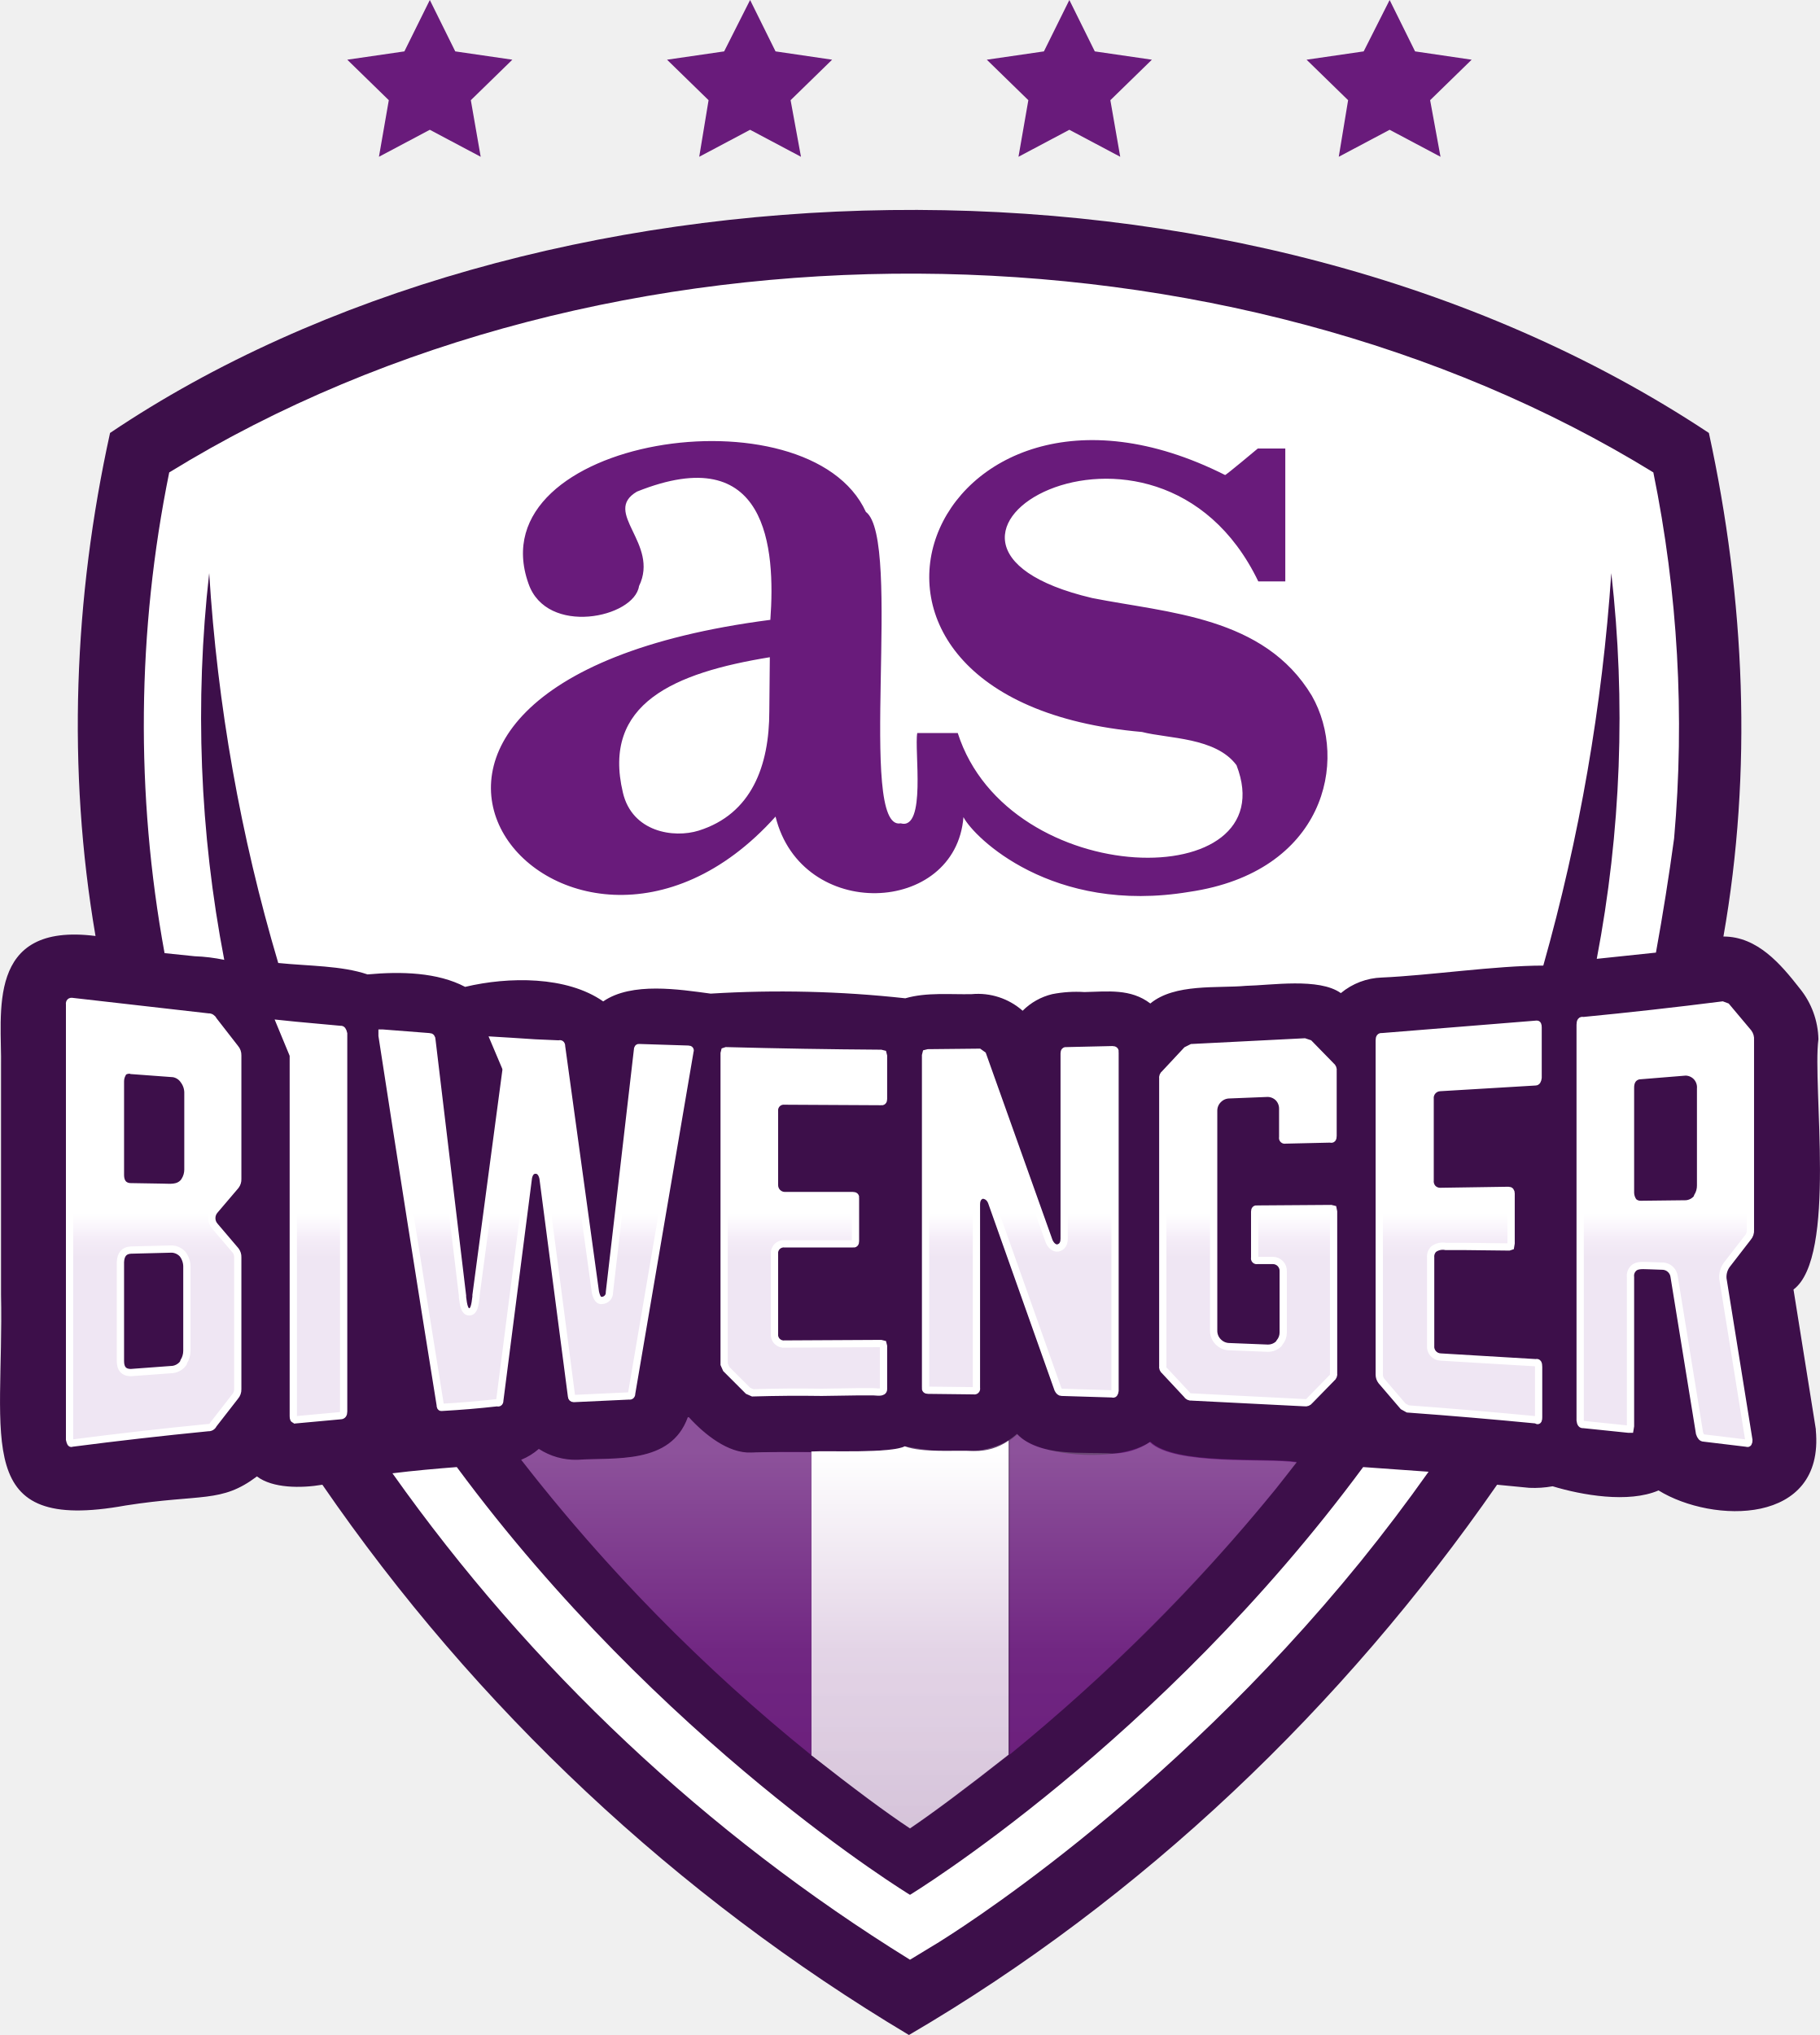
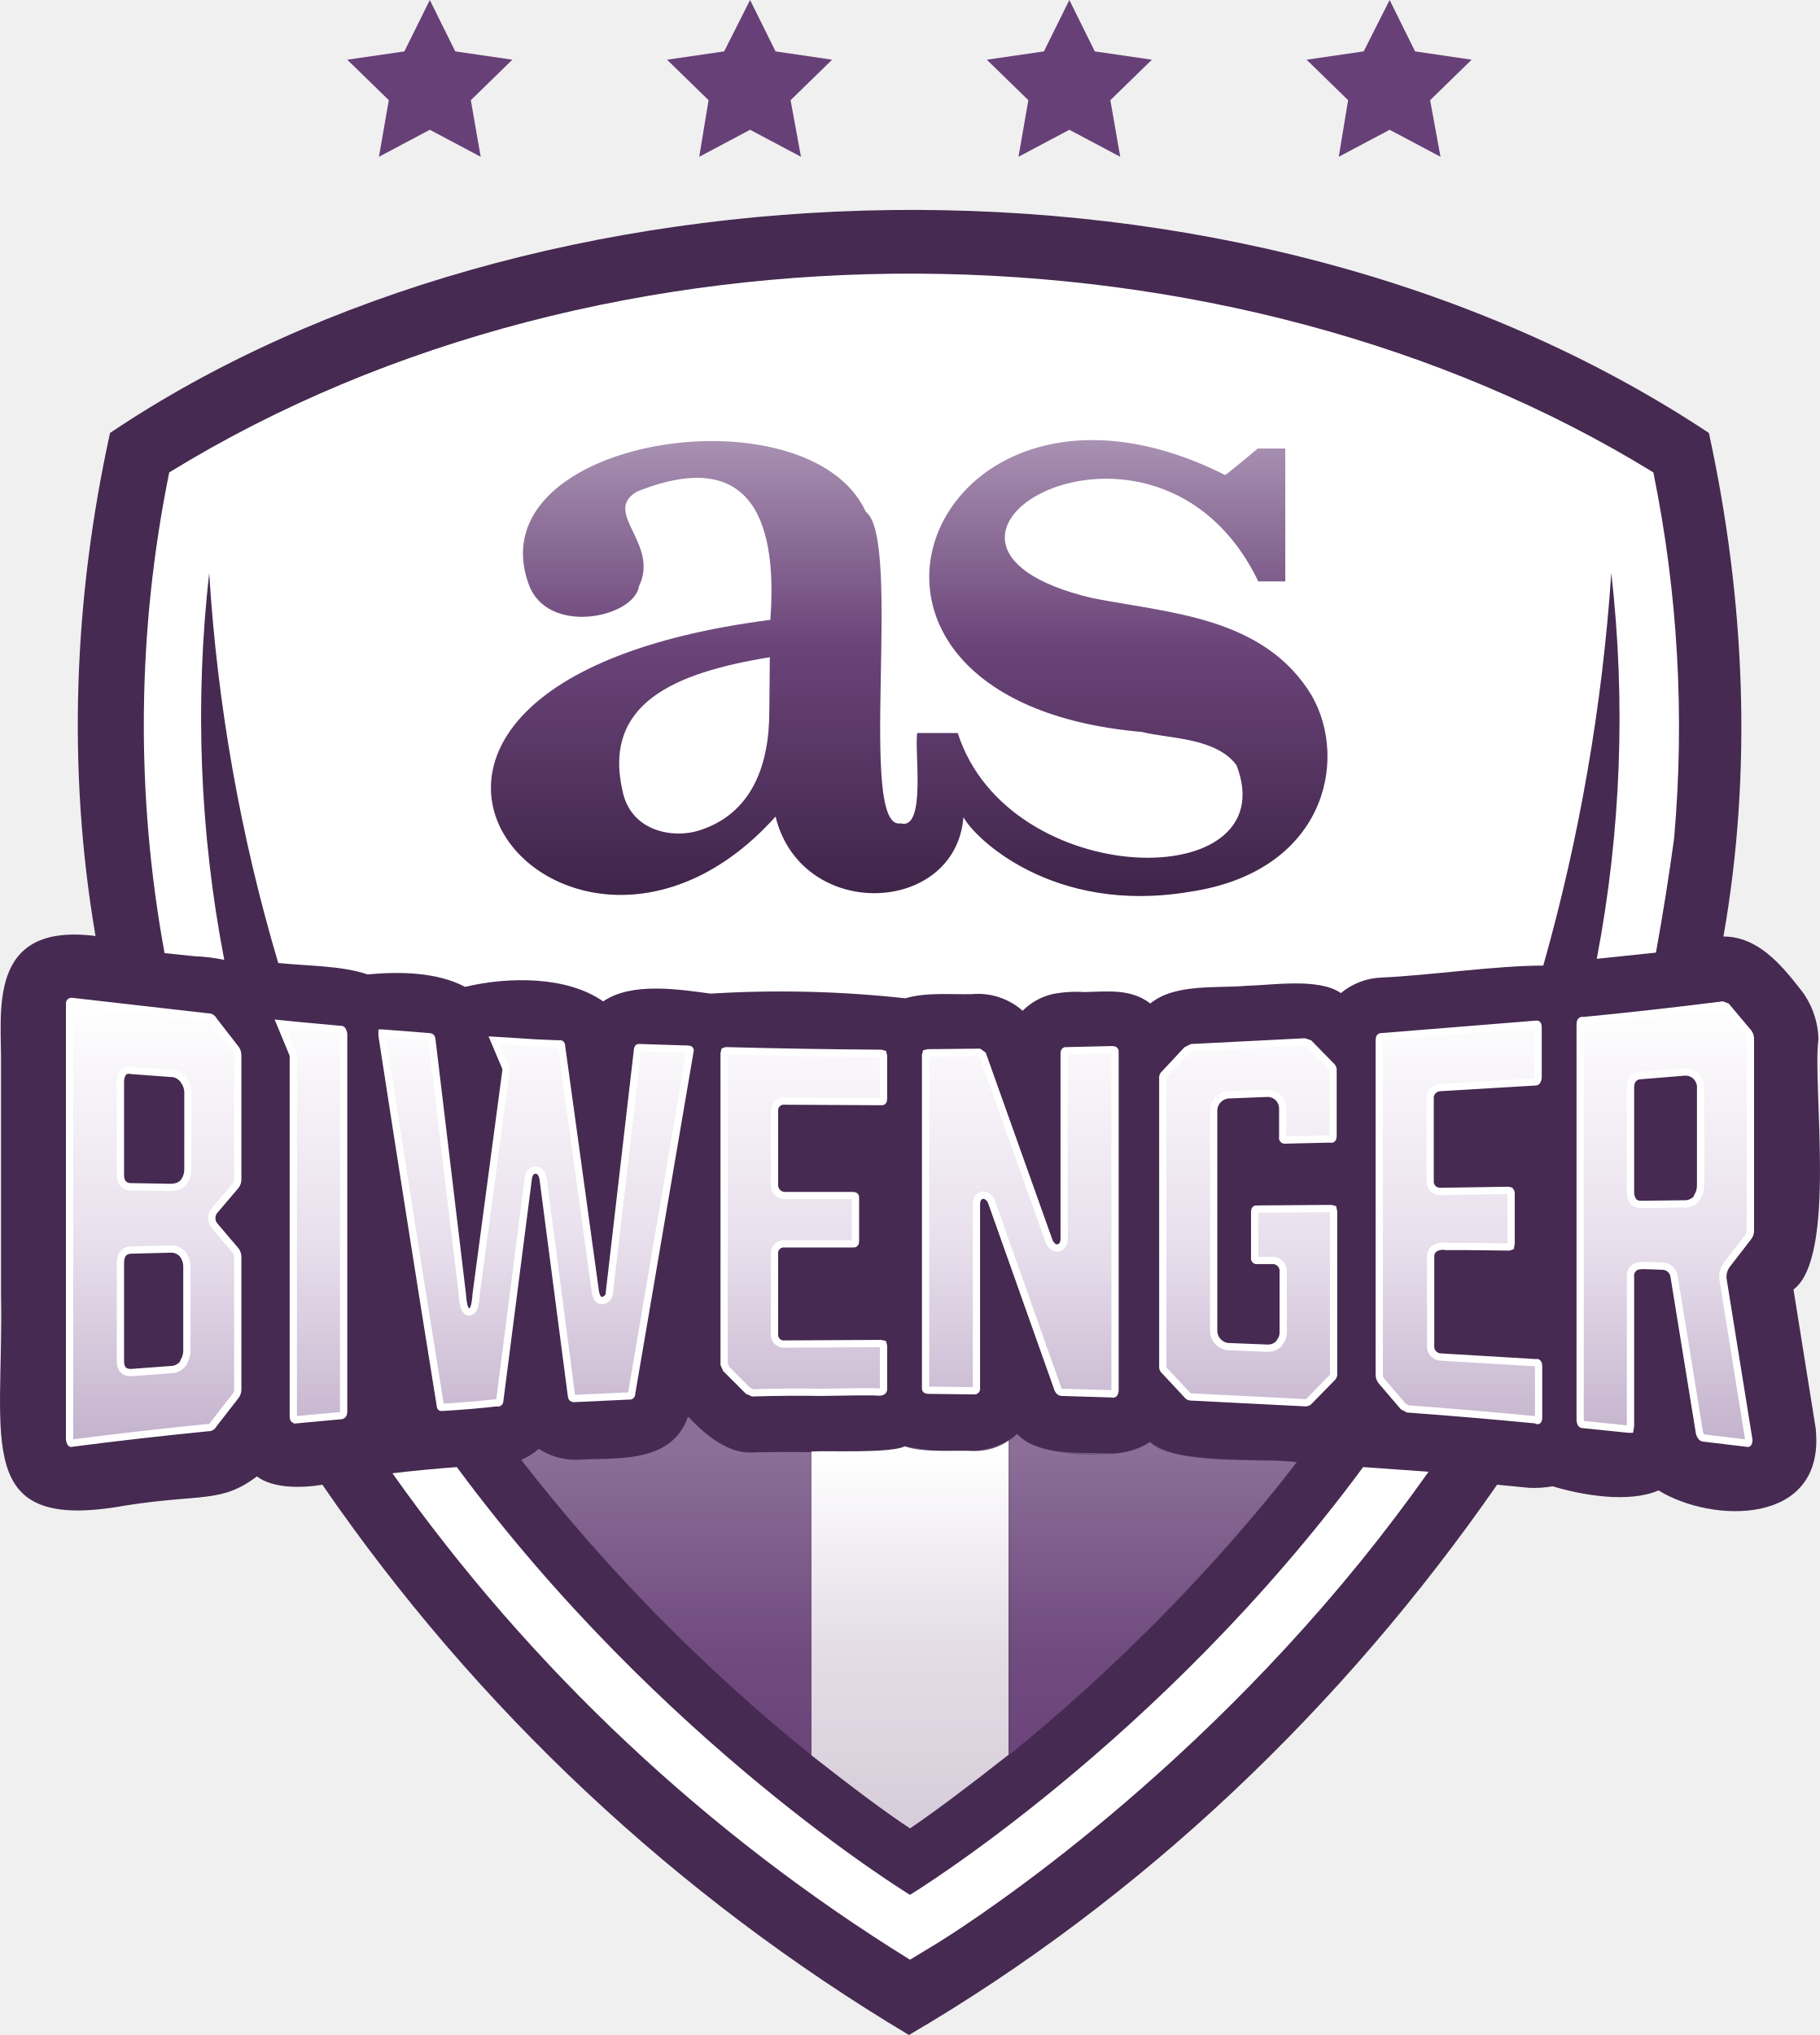
<svg xmlns="http://www.w3.org/2000/svg" viewBox="0 0 350.6 392">
  <defs>
    <linearGradient id="biw-a" x1="175.2" x2="175.2" y1="112.2" y2="17.3" gradientTransform="matrix(1 0 0 -1 0 394.8)" gradientUnits="userSpaceOnUse">
      <stop offset="0" stop-color="#fff" />
      <stop offset="1" stop-color="#ffffff" />
    </linearGradient>
    <linearGradient id="biw-b" x1="175.4" x2="175.4" y1="200.1" y2="342.1" gradientTransform="matrix(1 0 0 -1 0 394.8)" gradientUnits="userSpaceOnUse">
      <stop offset="0" stop-color="#ffffff" />
      <stop offset=".1" stop-color="#ffffff" />
      <stop offset=".2" stop-color="#ffffff" />
      <stop offset=".3" stop-color="#ffffff" />
      <stop offset=".5" stop-color="#ffffff" />
      <stop offset="1" stop-color="#fff" />
    </linearGradient>
    <linearGradient id="biw-c" x1="174.9" x2="174.9" y1="18.4" y2="115.1" gradientTransform="matrix(1 0 0 -1 0 394.8)" gradientUnits="userSpaceOnUse">
-       <stop offset="0" stop-color="#3d0f4a" />
-       <stop offset=".2" stop-color="#5c186c" stop-opacity=".9" />
-       <stop offset=".6" stop-color="#8a4a97" stop-opacity=".8" />
+       <stop offset="0" stop-color="#462a51" />
+       <stop offset=".2" stop-color="#5e3a6c" stop-opacity=".9" />
+       <stop offset=".6" stop-color="#8a6d96" stop-opacity=".8" />
      <stop offset="1" stop-color="#fff" stop-opacity=".8" />
    </linearGradient>
    <linearGradient id="biw-d" x1="175.1" x2="175.1" y1="116.76" y2="201.91" gradientTransform="matrix(1 0 0 -1 0 394.8)" gradientUnits="userSpaceOnUse">
-       <stop offset="0" stop-color="#efe6f3" />
-       <stop offset=".27" stop-color="#efe6f3" />
-       <stop offset=".31" stop-color="#efe6f3" />
-       <stop offset=".42" stop-color="#efe6f3" />
-       <stop offset=".46" stop-color="#f4ecf7" />
-       <stop offset=".49" stop-color="#faf6fc" />
-       <stop offset=".52" stop-color="#ffffff" />
-       <stop offset=".53" stop-color="#fff" />
+       <stop offset="0" stop-color="#c3b2cc" />
+       <stop offset=".45" stop-color="#e8dfec" />
+       <stop offset="1" stop-color="#ffffff" />
+     </linearGradient>
+     <linearGradient id="biw-e" x1="0" y1="0" x2="0" y2="1">
+       <stop offset="0" stop-color="#a992b3" />
+       <stop offset=".45" stop-color="#6b4479" />
+       <stop offset="1" stop-color="#3f2449" />
    </linearGradient>
  </defs>
-   <path fill="#3d0f4a" d="M346.7 190.4c-3.6-4.6-8.1-10-14.7-10 5.6-31.7 4.2-64.9-2.8-97-90.7-60.1-227.2-54.4-308 0-7 31.8-8.3 64.8-2.8 96.9-21.3-2.7-18 15-18.2 25.2v43.9c.6 28.1-5.8 46 24 40.6 14.7-2.3 18.4-.4 25.3-5.6 3 2.3 8.5 2.3 12.6 1.6a363 363 0 0 0 113 106c45-26.3 83.6-63.2 113.3-106l6.2.6a20 20 0 0 0 4.5-.3c5.6 1.7 14.6 3.3 20.4.8 10.4 6.4 32 6.8 30.3-11.6v-.2l-4.3-26.9c8.4-6.3 3.6-39.3 4.8-48.2a16 16 0 0 0-3.6-9.8" />
+   <path fill="#462a51" d="M346.7 190.4c-3.6-4.6-8.1-10-14.7-10 5.6-31.7 4.2-64.9-2.8-97-90.7-60.1-227.2-54.4-308 0-7 31.8-8.3 64.8-2.8 96.9-21.3-2.7-18 15-18.2 25.2v43.9c.6 28.1-5.8 46 24 40.6 14.7-2.3 18.4-.4 25.3-5.6 3 2.3 8.5 2.3 12.6 1.6a363 363 0 0 0 113 106c45-26.3 83.6-63.2 113.3-106l6.2.6a20 20 0 0 0 4.5-.3c5.6 1.7 14.6 3.3 20.4.8 10.4 6.4 32 6.8 30.3-11.6v-.2l-4.3-26.9c8.4-6.3 3.6-39.3 4.8-48.2a16 16 0 0 0-3.6-9.8" />
  <path fill="url(#biw-a)" d="M262.4 282.6c-39.3 53.2-87.3 82.4-87.3 82.4s-48-29.2-87.3-82.4c-3.9.3-8.4.7-12.4 1.2a344 344 0 0 0 99.7 93.7l5.6-3.4c1.7-1.1 43.2-26.5 81.2-73.3q6.8-8.4 13.1-17.3Z" transform="translate(.2)" />
  <path fill="url(#biw-b)" d="m318.8 183.5-11.4 1.2a247 247 0 0 0 2.8-74.3 370 370 0 0 1-13.1 75.6c-9.2 0-21.9 1.9-31.1 2.3a13 13 0 0 0-7.9 3c-4.2-3-13.4-1.5-18.3-1.4-5.4.5-13.7-.5-18.4 3.4-3.8-2.9-8.2-2.3-12.7-2.2a24 24 0 0 0-6.2.4 12 12 0 0 0-5.7 3.2 13 13 0 0 0-9.8-3.2c-4 .1-8.7-.4-12.8.8a220 220 0 0 0-37.5-.9c-6-.8-15.2-2.3-20.7 1.5-7-4.9-18.2-4.8-26.6-2.8-5.3-2.8-12.3-3-18.8-2.4-5-1.7-11.3-1.6-17.2-2.2a337 337 0 0 1-13.3-75.1 247 247 0 0 0 2.9 74.5 33 33 0 0 0-5.7-.7l-5.8-.6a244 244 0 0 1 .9-92.6c84.6-52 204.5-50.1 285.9 0a245 245 0 0 1 4 70.5q-1.5 11-3.5 22" transform="translate(.2)" />
-   <path fill="#691b7b" d="m82.8 0 4.9 9.9 11 1.6-8 7.8 1.9 10.9-9.8-5.2-9.8 5.2 1.9-10.9-8-7.8 11-1.6Zm61.7 0 4.9 9.9 10.9 1.6-8 7.8 2 10.9-9.8-5.2-9.8 5.2 1.8-10.9-8-7.8 11-1.6ZM206 0l4.9 9.9 11 1.6-8 7.8 1.9 10.9L206 25l-9.8 5.2 1.9-10.9-8-7.8 11-1.6Zm61.7 0 4.9 9.9 10.9 1.6-8 7.8 2 10.9-9.8-5.2-9.8 5.2 1.8-10.9-8-7.8 11-1.6Z" />
+   <path fill="#684078" d="m82.8 0 4.9 9.9 11 1.6-8 7.8 1.9 10.9-9.8-5.2-9.8 5.2 1.9-10.9-8-7.8 11-1.6Zm61.7 0 4.9 9.9 10.9 1.6-8 7.8 2 10.9-9.8-5.2-9.8 5.2 1.8-10.9-8-7.8 11-1.6ZM206 0l4.9 9.9 11 1.6-8 7.8 1.9 10.9L206 25l-9.8 5.2 1.9-10.9-8-7.8 11-1.6Zm61.7 0 4.9 9.9 10.9 1.6-8 7.8 2 10.9-9.8-5.2-9.8 5.2 1.8-10.9-8-7.8 11-1.6Z" />
  <path fill="#fff" d="M187.5 279.5c-3.5-.2-9.8.4-13.2-.9-2.6 1.4-15 .8-18 1v58.5q12.2 9.6 19 14.1 6.8-4.6 19-14.2v-60.5a11 11 0 0 1-6.7 2" />
-   <path fill="#691b7b" d="M145.3 279.8h-.6c-4.4.2-9-3.5-12-6.8h-.2c-3.3 9.2-14.2 7.7-21.3 8.2a13 13 0 0 1-7.4-2.1 12 12 0 0 1-3.4 2.1 344 344 0 0 0 55.9 56.9v.1-58.5q-5.5-.1-11 .1m100.5 7 4-5.2c-6-.9-23.4.7-28.2-3.9-6 4.2-21.9 2.9-25.6-1.4l-1.5 1.2V338a363 363 0 0 0 51.3-51.2" />
+   <path fill="#684078" d="M145.3 279.8h-.6c-4.4.2-9-3.5-12-6.8h-.2c-3.3 9.2-14.2 7.7-21.3 8.2a13 13 0 0 1-7.4-2.1 12 12 0 0 1-3.4 2.1 344 344 0 0 0 55.9 56.9v.1-58.5q-5.5-.1-11 .1m100.5 7 4-5.2c-6-.9-23.4.7-28.2-3.9-6 4.2-21.9 2.9-25.6-1.4l-1.5 1.2V338a363 363 0 0 0 51.3-51.2" />
  <path fill="url(#biw-c)" d="M214.1 280c-5.5-.4-14 .8-18.4-3.8-5.1 4.8-15 3.6-21.6 2.4-3.1 1.7-25.9.9-29.6 1.2-4.4.2-9-3.5-12-6.8h-.2c-3.3 9.2-14.1 7.7-21.3 8.2a13 13 0 0 1-7.4-2.1 12 12 0 0 1-3.4 2.1 344 344 0 0 0 74.9 71.1 342 342 0 0 0 74.5-70.6c-6-.9-23.5.7-28.3-3.9a13 13 0 0 1-7.2 2.2" opacity=".3" style="isolation:isolate" transform="translate(.2)" />
-   <path fill="#691b7b" d="M210.4 115.2c-45-10.6 12.3-44.1 32-3.2h5.2V86.4h-5.3s-6.2 5.2-6.3 5.1c-57-28.7-85.8 43.4-16 49.5 5 1.3 14.2 1 18.2 6.4 9.7 25-43.9 24.4-53.7-6.2h-7.8c-.6 3.2 1.8 18.8-3.2 17.4-8.4 1.6.4-54.7-6.7-60-11-24-75-14.4-65 13.8 3.5 10.2 20.4 6.6 21.3.5 4-8.2-7.2-14.2-.4-18.2 25.2-10.1 26.7 10.9 25.7 24.7-98.2 12.7-39.8 83.4 1 37.9 5 20.3 34.7 19 36.2.1 2 3.9 17.1 18.8 43.5 14.4 26-3.8 30.8-25.2 23.6-37.8-9.2-15.3-27.7-15.9-42.3-18.8M148.2 137c0 10.5-3.4 19.8-13.6 23-4.8 1.5-12.8.3-14.6-7.3-4.1-17.2 9.9-23.1 28.3-26.1Z" />
+   <path fill="url(#biw-e)" d="M210.4 115.2c-45-10.6 12.3-44.1 32-3.2h5.2V86.4h-5.3s-6.2 5.2-6.3 5.1c-57-28.7-85.8 43.4-16 49.5 5 1.3 14.2 1 18.2 6.4 9.7 25-43.9 24.4-53.7-6.2h-7.8c-.6 3.2 1.8 18.8-3.2 17.4-8.4 1.6.4-54.7-6.7-60-11-24-75-14.4-65 13.8 3.5 10.2 20.4 6.6 21.3.5 4-8.2-7.2-14.2-.4-18.2 25.2-10.1 26.7 10.9 25.7 24.7-98.2 12.7-39.8 83.4 1 37.9 5 20.3 34.7 19 36.2.1 2 3.9 17.1 18.8 43.5 14.4 26-3.8 30.8-25.2 23.6-37.8-9.2-15.3-27.7-15.9-42.3-18.8M148.2 137c0 10.5-3.4 19.8-13.6 23-4.8 1.5-12.8.3-14.6-7.3-4.1-17.2 9.9-23.1 28.3-26.1Z" />
  <path fill="url(#biw-d)" stroke="#fff" stroke-linecap="round" stroke-width="1.4" d="M13.2 277.3v-83.7q-.1-.7.4-.7l26.3 3a1 1 0 0 1 1 .6l4.2 5.4a2 2 0 0 1 .5 1.4v23.8a2 2 0 0 1-.4 1.3l-4 4.7a2.3 2.3 0 0 0 0 3.1l4 4.7a2 2 0 0 1 .4 1.3v25.4a2 2 0 0 1-.5 1.4l-4.2 5.4a1 1 0 0 1-1 .6q-13.2 1.3-26.3 3-.2.2-.4-.7ZM25 240.8q-1.9.1-2 2.3v19.1q0 2.2 2 2.2l8.1-.6a3 3 0 0 0 2-1.2l.1-.3a4 4 0 0 0 .6-2.1v-16.3a4 4 0 0 0-.8-2.3 3 3 0 0 0-2.1-1Zm-.2-34.7q-1.2.1-1.4.7a3 3 0 0 0-.4 1.5v18c0 2.1 1.4 2.3 2 2.3l6.1.1c1.4 0 3 .3 4.1-1l.2-.3a4 4 0 0 0 .6-2.1v-14.9a4 4 0 0 0-.8-2.3 3 3 0 0 0-2-1.3l-8.1-.6ZM336.3 278l-8.3-1q-.5 0-.8-.9l-4.9-30.2a2.3 2.3 0 0 0-2.1-2l-2.8-.1c-.9 0-2.2-.2-2.9.5a2 2 0 0 0-.6 1.7v28.7l-.1.6h-.3l-8.7-.9q-.5.1-.6-.8v-76.2q0-1 .6-.8 13.4-1.3 26.8-3l.8.3 4.2 5a2 2 0 0 1 .4 1.4v36.6a2 2 0 0 1-.5 1.5l-4.1 5.3a4 4 0 0 0-.7 2.6l5 31.1q0 .8-.4.6Zm-11.9-71.5-8.6.7c-.6 0-1.9.4-1.9 2.3v20.3a3 3 0 0 0 .6 1.7 2 2 0 0 0 1.4.5l8.7-.1a3 3 0 0 0 2.1-1.1l.1-.3a4 4 0 0 0 .6-2.2v-18.6a3 3 0 0 0-.8-2.3 3 3 0 0 0-1.9-.9Zm-28.7 67q-12.4-1.2-24.7-2.1l-.9-.5-4.2-4.9a2 2 0 0 1-.4-1.2v-64.4q0-.8.5-.7l29.7-2.4h.1q.3-.1.3.6v9.7q-.1.8-.5.8l-18.4 1.1a2 2 0 0 0-1.9 2.2v15.7a2 2 0 0 0 .6 1.6 2 2 0 0 0 1.4.5l13.1-.2q.5 0 .5.6v9.6l-.1.6-.3.1-8.9-.1h-3.3a3 3 0 0 0-2.3.5 2 2 0 0 0-.6 1.6v17a2 2 0 0 0 1.9 2.2l18.4 1.1q.5-.2.5.8v9.7q0 .8-.3.6Zm-239.1-.1q-.3.1-.3-.6v-69.5l-.1-.3-2.4-5.8 2.9.3 8.7.8q.4-.1.6.8v72.8q0 .8-.6.8l-8.7.8Zm28.3-2.3q-.3.1-.3-.5-5.8-36-11.2-71.1v-.5h.1l9 .7q.5 0 .5.6l5.9 49.3v.3c.2 1.6.4 2.8 1.3 2.8s1.1-1.2 1.3-2.9v-.3l5.8-43.5-.1-.4-2.2-5.2 3.3.2 4.6.3 4.6.2q.5-.2.5.6l6.5 47.2q.4 1.8 1.3 1.6a1.5 1.5 0 0 0 1.4-1.6l5.4-46.6q0-.6.4-.5l9.4.3q.5 0 .3.5l-11.2 65.7q0 .7-.5.6l-10.7.5a.4.4 0 0 1-.4-.4l-5.5-42.1c-.3-1.3-1-1.5-1.4-1.5s-1.1.1-1.4 1.4l-5.5 42.8q0 .8-.5.6-5.3.6-10.7.9Zm166.2-.9-21.7-1.1a1 1 0 0 1-1-.5l-4.2-4.5a1 1 0 0 1-.4-1v-55.3a1 1 0 0 1 .4-1l4.2-4.5 1-.5 21.7-1.1.9.3 4.2 4.3a1 1 0 0 1 .4 1v12.5q0 .8-.5.6l-8.7.2a.4.4 0 0 1-.5-.5v-5.5a3 3 0 0 0-.8-2.1 3 3 0 0 0-2.1-.9l-7.5.3a3 3 0 0 0-2 .9l-.1.1a3 3 0 0 0-.8 2.1v42.3a3 3 0 0 0 .8 2.1l.1.1a3 3 0 0 0 2 .9l7.5.3a3 3 0 0 0 2.1-.8l.2-.3a3 3 0 0 0 .7-1.9v-11.8a2 2 0 0 0-2-2.1h-3a.4.4 0 0 1-.5-.5v-8.9q0-.6.5-.5l14.2-.1.4.1.1.5v31.1a1 1 0 0 1-.4 1l-4.2 4.3a1 1 0 0 1-1 .4Zm-37-1.7-9.8-.3q-.4 0-.7-.6l-12.8-36.1q-.5-1.2-1.7-1.3c-.4.1-1.2.4-1.2 1.8v35.4a.4.4 0 0 1-.5.5l-8.8-.1q-.6 0-.5-.5v-64l.1-.4.4-.1 9.8-.1.7.5 12.8 35.9c.3.7.9 1.4 1.7 1.3.3-.1 1.2-.3 1.2-1.8v-35.7q0-.6.5-.5l8.8-.2q.6 0 .5.5v65.2q-.1.8-.5.6Zm-69.3-.2-.9-.4-4.2-4.2-.4-.9v-59.9l.1-.4.3-.1q14.9.4 29.8.5l.4.1.1.4v8.3q0 .6-.5.5l-18.5-.1a1.8 1.8 0 0 0-2 2v14.2a2 2 0 0 0 2 2h13.1q.6 0 .5.5v8.3q0 .6-.5.5H151a1.8 1.8 0 0 0-2 2v15.3a1.8 1.8 0 0 0 2 2l18.5-.1.4.1.1.4v8.3c0 .8-1.3.5-1.9.5h-3.3l-6.7.1q-6.6-.1-13.3.1Z" transform="translate(.2)" />
</svg>
